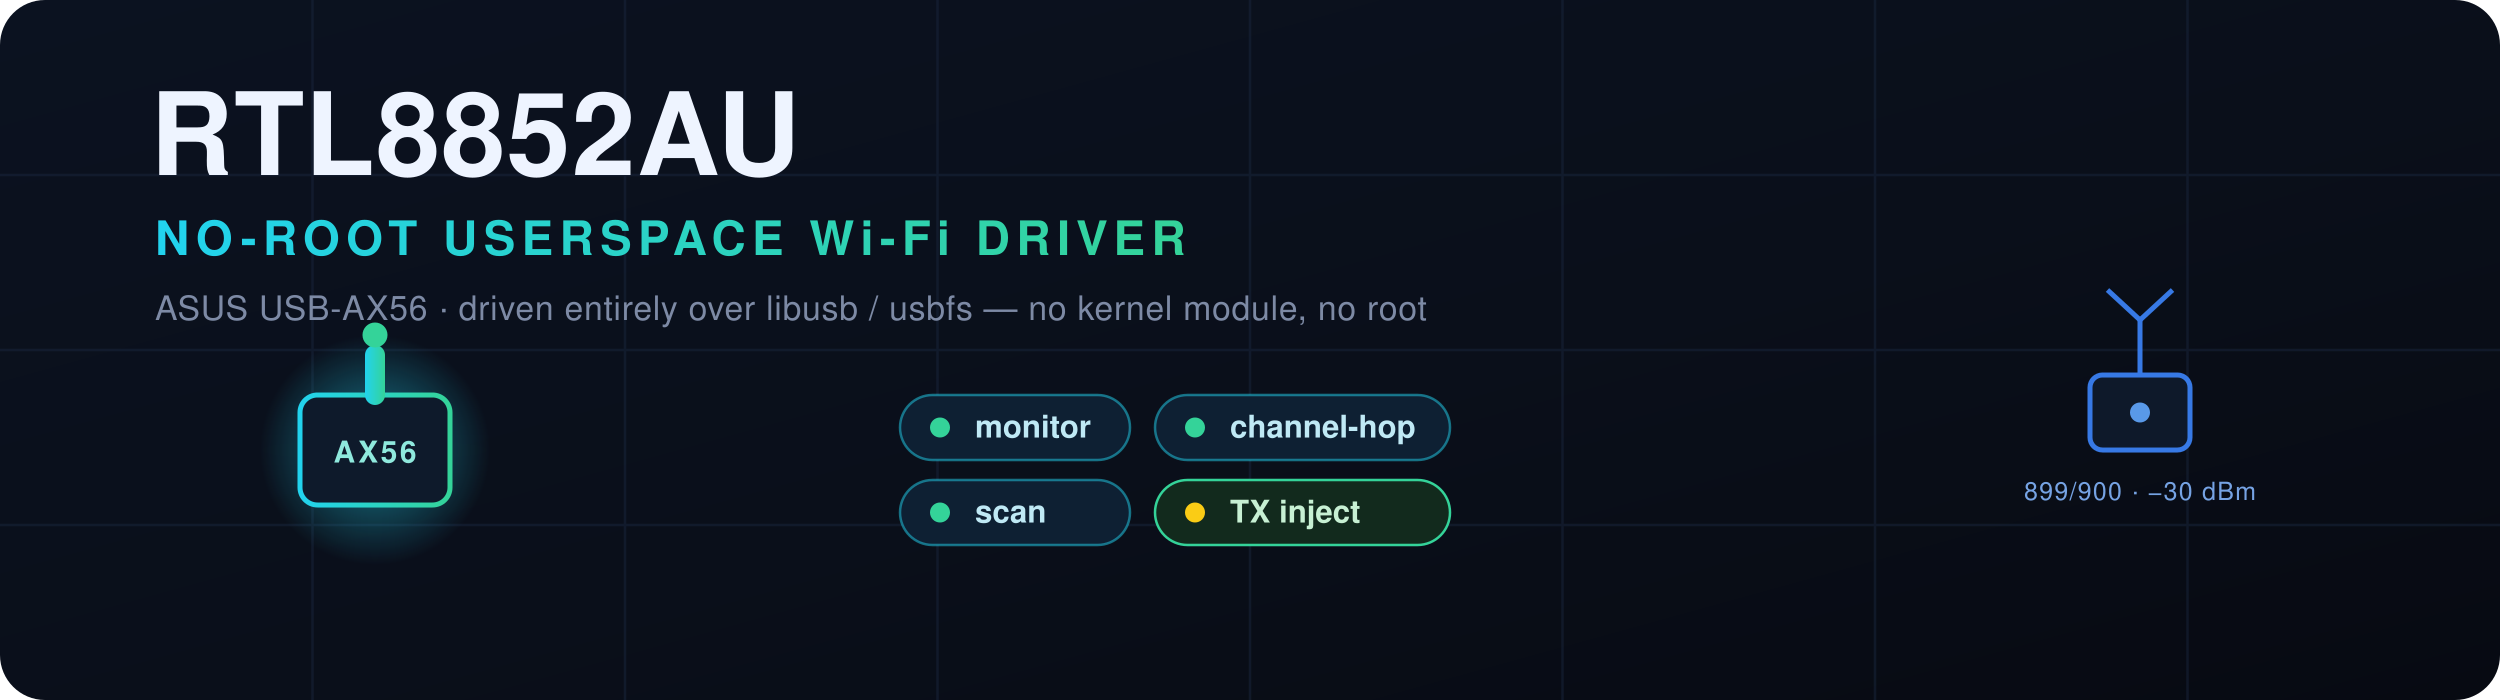
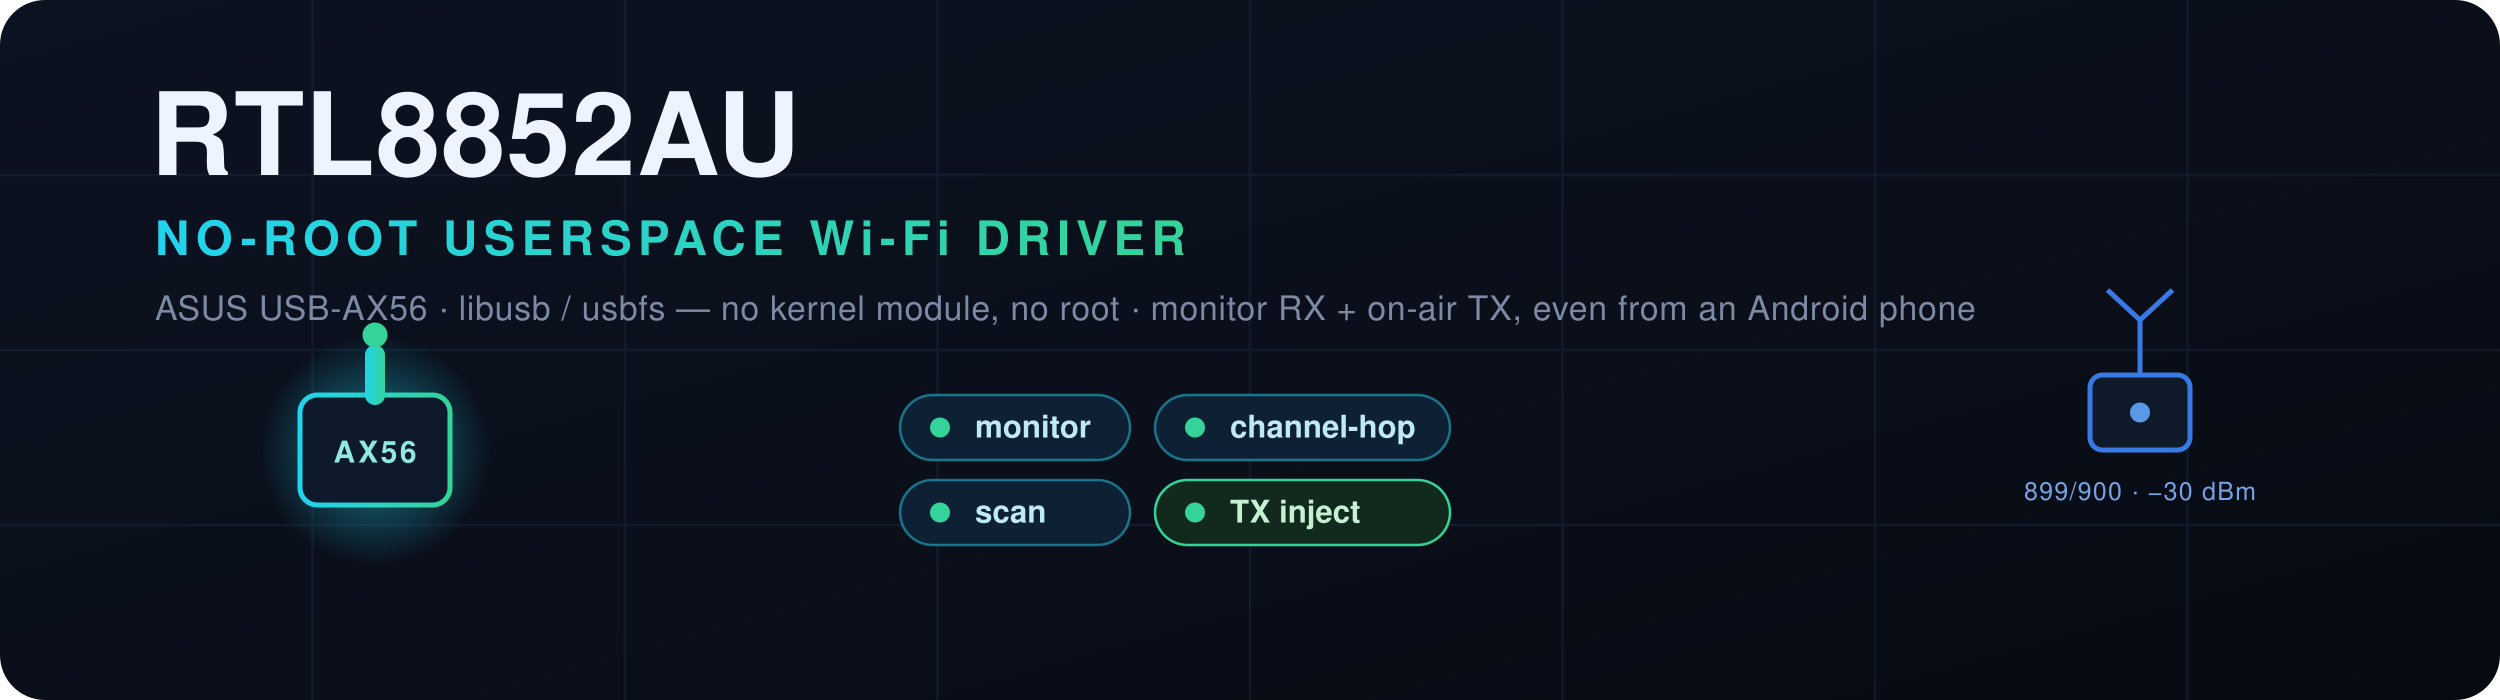
<svg xmlns="http://www.w3.org/2000/svg" viewBox="0 0 1000 280" width="1000" height="280" font-family="'Segoe UI',system-ui,-apple-system,Helvetica,Arial,sans-serif" role="img" aria-label="RTL8852AU no-root userspace driver">
  <defs>
    <linearGradient id="bg" x1="0" y1="0" x2="1" y2="1">
      <stop offset="0" stop-color="#0b1220" />
      <stop offset="0.55" stop-color="#0a0f1a" />
      <stop offset="1" stop-color="#070a12" />
    </linearGradient>
    <linearGradient id="accent" x1="0" y1="0" x2="1" y2="0">
      <stop offset="0" stop-color="#22d3ee" />
      <stop offset="1" stop-color="#34d399" />
    </linearGradient>
    <radialGradient id="txglow" cx="0.5" cy="0.5" r="0.5">
      <stop offset="0" stop-color="#22d3ee" stop-opacity="0.55" />
      <stop offset="1" stop-color="#22d3ee" stop-opacity="0" />
    </radialGradient>
    <filter id="soft" x="-50%" y="-50%" width="200%" height="200%">
      <feGaussianBlur stdDeviation="3.2" />
    </filter>
    <clipPath id="card">
      <rect x="0" y="0" width="1000" height="280" rx="18" />
    </clipPath>
  </defs>
  <g clip-path="url(#card)">
    <rect width="1000" height="280" fill="url(#bg)" />
    <g stroke="#1b2740" stroke-width="1" opacity="0.45">
      <path d="M0 70H1000M0 140H1000M0 210H1000" />
      <path d="M125 0V280M250 0V280M375 0V280M500 0V280M625 0V280M750 0V280M875 0V280" />
    </g>
    <g fill="none" stroke="url(#accent)" stroke-width="2">
      <circle cx="150" cy="180" r="10" opacity="0">
        <animate attributeName="r" values="10;300" dur="3.4s" repeatCount="indefinite" />
        <animate attributeName="opacity" values="0.7;0" dur="3.4s" repeatCount="indefinite" />
      </circle>
      <circle cx="150" cy="180" r="10" opacity="0">
        <animate attributeName="r" values="10;300" dur="3.4s" begin="1.13s" repeatCount="indefinite" />
        <animate attributeName="opacity" values="0.7;0" dur="3.4s" begin="1.13s" repeatCount="indefinite" />
      </circle>
      <circle cx="150" cy="180" r="10" opacity="0">
        <animate attributeName="r" values="10;300" dur="3.4s" begin="2.26s" repeatCount="indefinite" />
        <animate attributeName="opacity" values="0.7;0" dur="3.4s" begin="2.26s" repeatCount="indefinite" />
      </circle>
    </g>
    <circle cx="150" cy="180" r="46" fill="url(#txglow)">
      <animate attributeName="r" values="40;52;40" dur="3.4s" repeatCount="indefinite" />
    </circle>
    <g>
      <rect x="120" y="158" width="60" height="44" rx="7" fill="#0e1a2b" stroke="url(#accent)" stroke-width="2" />
      <rect x="146" y="138" width="8" height="24" rx="4" fill="url(#accent)" />
      <circle cx="150" cy="134" r="5" fill="#34d399" />
      <text x="150" y="185" text-anchor="middle" fill="#8fe9dd" font-size="12" font-weight="700" letter-spacing="1">AX56</text>
    </g>
    <g opacity="0.92">
      <line x1="856" y1="150" x2="856" y2="128" stroke="#3b82f6" stroke-width="2" />
      <line x1="856" y1="128" x2="843" y2="116" stroke="#3b82f6" stroke-width="2" />
      <line x1="856" y1="128" x2="869" y2="116" stroke="#3b82f6" stroke-width="2" />
      <rect x="836" y="150" width="40" height="30" rx="5" fill="#0e1a2b" stroke="#3b82f6" stroke-width="2" />
      <circle cx="856" cy="165" r="4" fill="#60a5fa">
        <animate attributeName="fill-opacity" values="0.2;1;0.2" dur="3.4s" begin="2.9s" repeatCount="indefinite" />
      </circle>
      <text x="856" y="200" text-anchor="middle" fill="#7fb0f5" font-size="10" letter-spacing="0.5">899/900 · −30 dBm</text>
    </g>
    <text x="60" y="70" fill="#eef4ff" font-size="46" font-weight="800" letter-spacing="0.5">RTL8852AU</text>
    <text x="62" y="102" fill="url(#accent)" font-size="19" font-weight="600" letter-spacing="2.5">NO-ROOT USERSPACE Wi-Fi DRIVER</text>
-     <text x="62" y="128" fill="#7d8aa5" font-size="13.5" letter-spacing="0.3">ASUS USB-AX56 · driven entirely over libusb / usbfs — no kernel module, no root</text>
+     <text x="62" y="128" fill="#7d8aa5" font-size="13.5" letter-spacing="0.3">ASUS USB-AX56 · libusb / usbfs — no kernel module, no root · monitor RX + on-air TX, even from an Android phone</text>
    <g font-size="12.5" font-weight="600">
      <g transform="translate(360,158)">
        <rect width="92" height="26" rx="13" fill="#0e2033" stroke="#22d3ee" stroke-opacity="0.5" />
        <circle cx="16" cy="13" r="4" fill="#34d399" />
        <text x="30" y="17" fill="#bfe9f5">monitor</text>
      </g>
      <g transform="translate(360,192)">
        <rect width="92" height="26" rx="13" fill="#0e2033" stroke="#22d3ee" stroke-opacity="0.5" />
        <circle cx="16" cy="13" r="4" fill="#34d399" />
        <text x="30" y="17" fill="#bfe9f5">scan</text>
      </g>
      <g transform="translate(462,158)">
        <rect width="118" height="26" rx="13" fill="#0e2033" stroke="#22d3ee" stroke-opacity="0.5" />
        <circle cx="16" cy="13" r="4" fill="#34d399" />
        <text x="30" y="17" fill="#bfe9f5">channel-hop</text>
      </g>
      <g transform="translate(462,192)">
        <rect width="118" height="26" rx="13" fill="#122a1d" stroke="#34d399" />
-         <circle cx="16" cy="13" r="4" fill="#facc15">
-           <animate attributeName="fill-opacity" values="1;0.3;1" dur="1.6s" repeatCount="indefinite" />
-         </circle>
+         <circle cx="16" cy="13" r="4" fill="#34d399" />
        <text x="30" y="17" fill="#c7f0d3" font-weight="700">TX inject</text>
      </g>
    </g>
  </g>
</svg>
